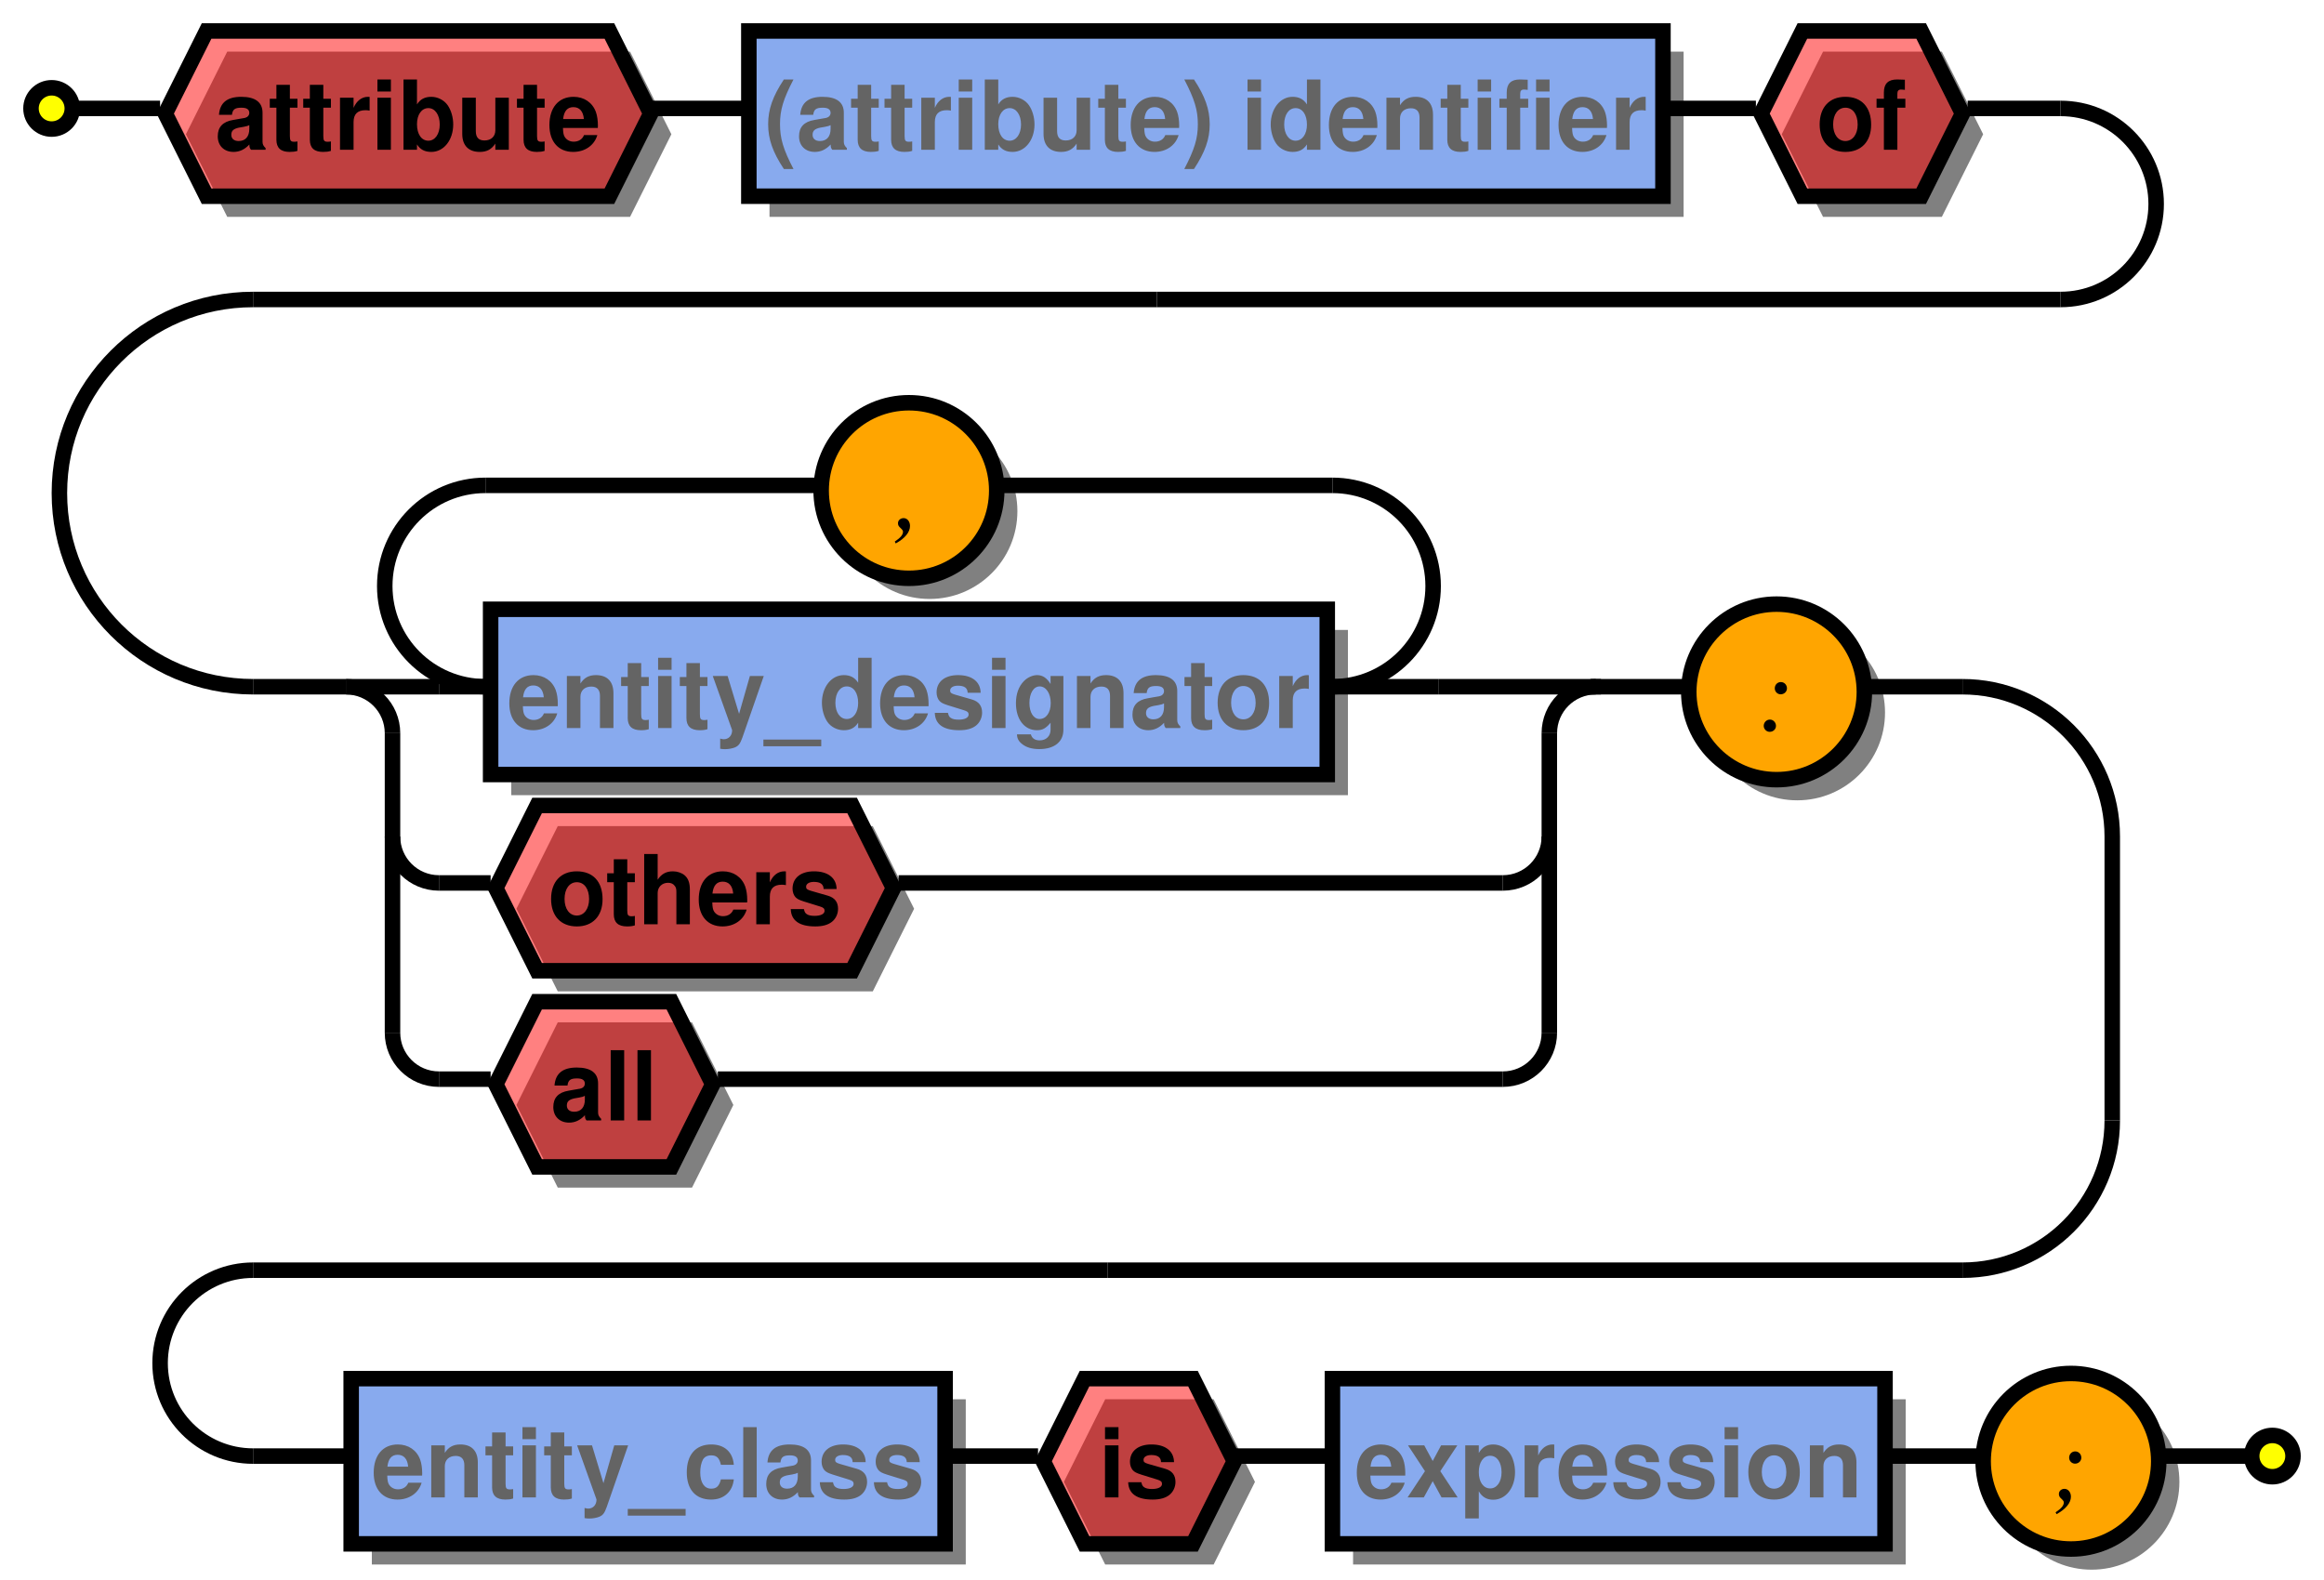
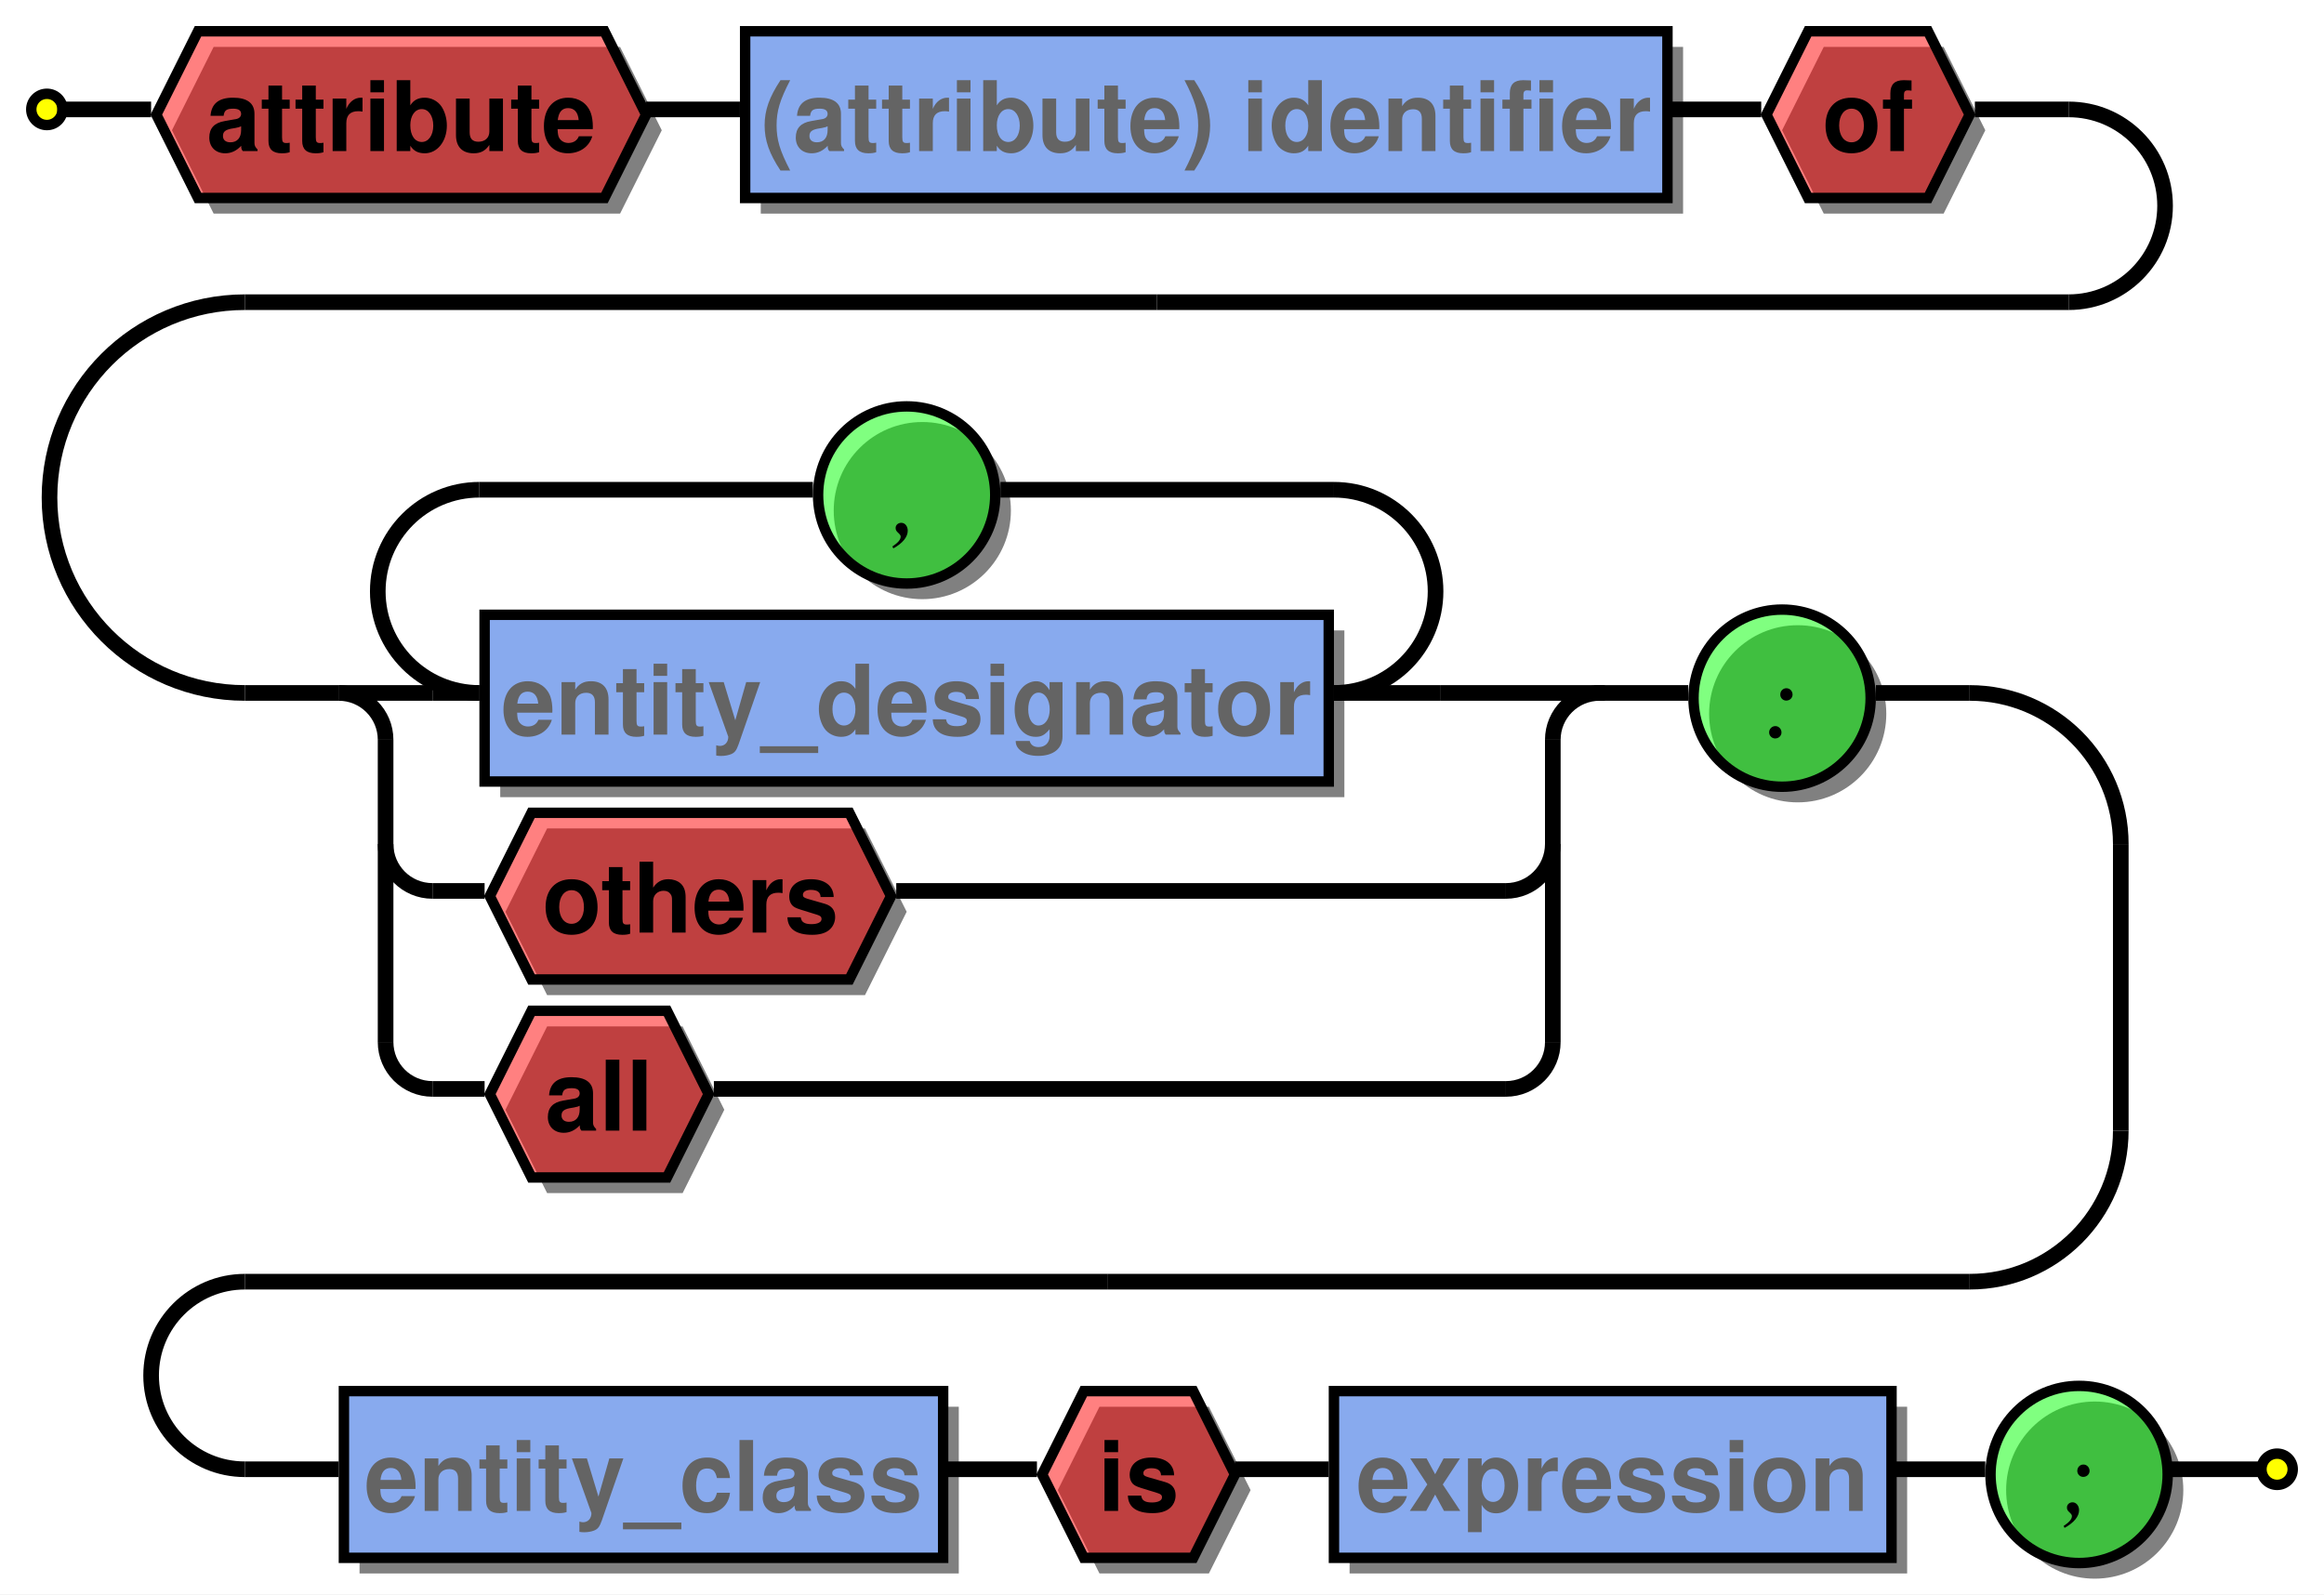
- <svg xmlns="http://www.w3.org/2000/svg" xml:space="preserve" width="450" height="306" version="1.1">
+ <svg xmlns="http://www.w3.org/2000/svg" xml:space="preserve" width="446" height="306" version="1.1">
  <style type="text/css">

.box_font {fill:#646464; text-anchor:middle;
    font-family:Helvetica; font-size:14pt; font-weight:bold; font-style:normal;}
+ .token_font {fill:#000000; text-anchor:middle;
+     font-family:Times; font-size:16pt; font-weight:normal; font-style:italic;}
.title_font {fill:#000000; text-anchor:middle;
    font-family:Helvetica; font-size:22pt; font-weight:bold; font-style:normal;}
- .bubble_font {fill:#000000; text-anchor:middle;
+ .hex_bubble_font {fill:#000000; text-anchor:middle;
    font-family:Helvetica; font-size:14pt; font-weight:bold; font-style:normal;}
- .token_font {fill:#000000; text-anchor:middle;
-     font-family:Times; font-size:16pt; font-weight:normal; font-style:italic;}
.label {fill:#000;
  text-anchor:middle;
  font-size:16pt; font-weight:bold; font-family:Sans;}
.link {fill: #0D47A1;}
.link:hover {fill: #0D47A1; text-decoration:underline;}
.link:visited {fill: #4A148C;}

</style>
  <defs>
    <marker id="arrow" markerWidth="5" markerHeight="4" refX="2.5" refY="2" orient="auto" markerUnits="strokeWidth">
      <path d="M0,0 L0.5,2 L0,4 L4.5,2 z" fill="#000000" />
    </marker>
  </defs>
  <rect width="100%" height="100%" fill="white" />
-   <path d="M44.0,42.0 H122.0 L130.0,26.0 L122.0,10.0 H44.0 L36.0,26.0 z" stroke="none" fill-opacity="0.498" fill="#000000" />
-   <rect x="149.0" y="10.0" width="177.0" height="32.0" stroke="none" fill-opacity="0.498" fill="#000000" />
-   <path d="M353.0,42.0 H376.0 L384.0,26.0 L376.0,10.0 H353.0 L345.0,26.0 z" stroke="none" fill-opacity="0.498" fill="#000000" />
-   <rect x="99.0" y="122.0" width="162.0" height="32.0" stroke="none" fill-opacity="0.498" fill="#000000" />
-   <circle cx="180.0" cy="99.0" r="17.0" stroke="none" fill-opacity="0.498" fill="#000000" />
-   <path d="M108.0,192.0 H169.0 L177.0,176.0 L169.0,160.0 H108.0 L100.0,176.0 z" stroke="none" fill-opacity="0.498" fill="#000000" />
-   <path d="M108.0,230.0 H134.0 L142.0,214.0 L134.0,198.0 H108.0 L100.0,214.0 z" stroke="none" fill-opacity="0.498" fill="#000000" />
-   <circle cx="348.0" cy="138.0" r="17.0" stroke="none" fill-opacity="0.498" fill="#000000" />
-   <rect x="72.0" y="271.0" width="115.0" height="32.0" stroke="none" fill-opacity="0.498" fill="#000000" />
-   <path d="M214.0,303.0 H235.0 L243.0,287.0 L235.0,271.0 H214.0 L206.0,287.0 z" stroke="none" fill-opacity="0.498" fill="#000000" />
-   <rect x="262.0" y="271.0" width="107.0" height="32.0" stroke="none" fill-opacity="0.498" fill="#000000" />
-   <circle cx="405.0" cy="287.0" r="17.0" stroke="none" fill-opacity="0.498" fill="#000000" />
-   <circle cx="10" cy="21.0" r="4" stroke="#000000" stroke-width="3" fill="#FFFF00" />
-   <path d="M40.0,38.0 H118.0 L126.0,22.0 L118.0,6.0 H40.0 L32.0,22.0 z" fill-opacity="0.498" stroke="#000000" stroke-width="3" fill="#FF0000" />
-   <text class="bubble_font" x="79.0" y="29.0">attribute</text>
-   <rect x="145.0" y="6.0" width="177.0" height="32.0" stroke="#000000" stroke-width="3" fill="#88AAEE" />
-   <text class="box_font" x="233.5" y="29.0">(attribute) identifier</text>
-   <line x1="126.0" y1="21.0" x2="144.0" y2="21.0" stroke="#000000" stroke-width="3" />
-   <path d="M349.0,38.0 H372.0 L380.0,22.0 L372.0,6.0 H349.0 L341.0,22.0 z" fill-opacity="0.498" stroke="#000000" stroke-width="3" fill="#FF0000" />
-   <text class="bubble_font" x="360.5" y="29.0">of</text>
-   <line x1="322.0" y1="21.0" x2="340.0" y2="21.0" stroke="#000000" stroke-width="3" />
-   <rect x="95.0" y="118.0" width="162.0" height="32.0" stroke="#000000" stroke-width="3" fill="#88AAEE" />
-   <text class="box_font" x="176.0" y="141.0">entity_designator</text>
-   <circle cx="176.0" cy="95.0" r="17.0" stroke="#000000" stroke-width="3" fill="#FFA500" />
-   <text class="token_font" x="176.0" y="102.5">,</text>
-   <line x1="94.0" y1="94.0" x2="158.0" y2="94.0" stroke="#000000" stroke-width="3" />
-   <line x1="194.0" y1="94.0" x2="258.0" y2="94.0" stroke="#000000" stroke-width="3" />
-   <line x1="85.0" y1="133.0" x2="94.0" y2="133.0" stroke="#000000" stroke-width="3" />
-   <path d="M94.0,94.0 A19.5,19.5 0 0,0 94.0,133.0" stroke="#000000" stroke-width="3" fill="none" />
-   <path d="M258.0,133.0 A19.5,19.5 0 0,0 258.0,94.0" stroke="#000000" stroke-width="3" fill="none" />
-   <line x1="258.0" y1="133.0" x2="278.5" y2="133.0" stroke="#000000" stroke-width="3" />
-   <path d="M104.0,188.0 H165.0 L173.0,172.0 L165.0,156.0 H104.0 L96.0,172.0 z" fill-opacity="0.498" stroke="#000000" stroke-width="3" fill="#FF0000" />
-   <text class="bubble_font" x="134.5" y="179.0">others</text>
-   <path d="M104.0,226.0 H130.0 L138.0,210.0 L130.0,194.0 H104.0 L96.0,210.0 z" fill-opacity="0.498" stroke="#000000" stroke-width="3" fill="#FF0000" />
-   <text class="bubble_font" x="117.0" y="217.0">all</text>
-   <line x1="67" y1="133.0" x2="85.0" y2="133.0" stroke="#000000" stroke-width="3" />
-   <line x1="278.5" y1="133.0" x2="310.0" y2="133.0" stroke="#000000" stroke-width="3" />
-   <path d="M76.0,142.0 A9,9 0 0,0 67.0,133.0" stroke="#000000" stroke-width="3" fill="none" />
-   <line x1="85" y1="171.0" x2="95" y2="171.0" stroke="#000000" stroke-width="3" />
-   <line x1="174.0" y1="171.0" x2="291.0" y2="171.0" stroke="#000000" stroke-width="3" />
-   <path d="M76.0,162.0 A9,9 0 0,0 85.0,171.0" stroke="#000000" stroke-width="3" fill="none" />
-   <path d="M291.0,171.0 A9.0,9.0 0 0,0 300.0,162.0" stroke="#000000" stroke-width="3" fill="none" />
-   <line x1="85" y1="209.0" x2="95" y2="209.0" stroke="#000000" stroke-width="3" />
-   <line x1="139.0" y1="209.0" x2="291.0" y2="209.0" stroke="#000000" stroke-width="3" />
-   <path d="M76.0,200.0 A9,9 0 0,0 85.0,209.0" stroke="#000000" stroke-width="3" fill="none" />
-   <path d="M291.0,209.0 A9.0,9.0 0 0,0 300.0,200.0" stroke="#000000" stroke-width="3" fill="none" />
-   <path d="M309.0,133.0 A9.0,9.0 0 0,0 300.0,142.0" stroke="#000000" stroke-width="3" fill="none" />
-   <line x1="76" y1="200.0" x2="76" y2="142.0" stroke="#000000" stroke-width="3" />
-   <line x1="300.0" y1="200.0" x2="300.0" y2="142.0" stroke="#000000" stroke-width="3" />
-   <circle cx="344.0" cy="134.0" r="17.0" stroke="#000000" stroke-width="3" fill="#FFA500" />
-   <text class="token_font" x="344.0" y="141.5">:</text>
-   <line x1="308.0" y1="133.0" x2="326.0" y2="133.0" stroke="#000000" stroke-width="3" />
-   <line x1="381.0" y1="21.0" x2="399.0" y2="21.0" stroke="#000000" stroke-width="3" />
-   <path d="M399.0,58.0 A18.5,18.5 0 0,0 399.0,21.0" stroke="#000000" stroke-width="3" fill="none" />
-   <line x1="399.0" y1="58.0" x2="224.0" y2="58.0" stroke="#000000" stroke-width="3" />
-   <line x1="224.0" y1="58.0" x2="49" y2="58.0" stroke="#000000" stroke-width="3" />
-   <path d="M49.0,58.0 A37.5,37.5 0 0,0 49.0,133.0" stroke="#000000" stroke-width="3" fill="none" />
-   <line x1="49" y1="133.0" x2="67" y2="133.0" stroke="#000000" stroke-width="3" />
-   <rect x="68.0" y="267.0" width="115.0" height="32.0" stroke="#000000" stroke-width="3" fill="#88AAEE" />
-   <text class="box_font" x="125.5" y="290.0">entity_class</text>
-   <path d="M210.0,299.0 H231.0 L239.0,283.0 L231.0,267.0 H210.0 L202.0,283.0 z" fill-opacity="0.498" stroke="#000000" stroke-width="3" fill="#FF0000" />
-   <text class="bubble_font" x="220.5" y="290.0">is</text>
-   <line x1="183.0" y1="282.0" x2="201.0" y2="282.0" stroke="#000000" stroke-width="3" />
-   <rect x="258.0" y="267.0" width="107.0" height="32.0" stroke="#000000" stroke-width="3" fill="#88AAEE" />
-   <text class="box_font" x="311.5" y="290.0">expression</text>
-   <line x1="239.0" y1="282.0" x2="257.0" y2="282.0" stroke="#000000" stroke-width="3" />
-   <circle cx="401.0" cy="283.0" r="17.0" stroke="#000000" stroke-width="3" fill="#FFA500" />
-   <text class="token_font" x="401.0" y="290.5">;</text>
-   <line x1="365.0" y1="282.0" x2="383.0" y2="282.0" stroke="#000000" stroke-width="3" />
-   <line x1="362.0" y1="133.0" x2="380.0" y2="133.0" stroke="#000000" stroke-width="3" />
-   <path d="M409.0,162.0 A29.0,29.0 0 0,0 380.0,133.0" stroke="#000000" stroke-width="3" fill="none" />
-   <line x1="409.0" y1="162.0" x2="409.0" y2="217.0" stroke="#000000" stroke-width="3" />
-   <path d="M380.0,246.0 A29.0,29.0 0 0,0 409.0,217.0" stroke="#000000" stroke-width="3" fill="none" />
-   <line x1="380.0" y1="246.0" x2="214.5" y2="246.0" stroke="#000000" stroke-width="3" />
-   <line x1="214.5" y1="246.0" x2="49" y2="246.0" stroke="#000000" stroke-width="3" />
-   <path d="M49.0,246.0 A18.0,18.0 0 0,0 49.0,282.0" stroke="#000000" stroke-width="3" fill="none" />
-   <line x1="49" y1="282.0" x2="67" y2="282.0" stroke="#000000" stroke-width="3" />
-   <line x1="13" y1="21.0" x2="31" y2="21.0" stroke="#000000" stroke-width="3" />
-   <circle cx="440.0" cy="282.0" r="4.0" stroke="#000000" stroke-width="3" fill="#FFFF00" />
-   <line x1="418.0" y1="282.0" x2="436.0" y2="282.0" stroke="#000000" stroke-width="3" />
+   <path d="M41.0,41.0 H119.0 L127.0,25.0 L119.0,9.0 H41.0 L33.0,25.0 z" stroke="none" fill-opacity="0.498" fill="#000000" />
+   <rect x="146.0" y="9.0" width="177.0" height="32.0" stroke="none" fill-opacity="0.498" fill="#000000" />
+   <path d="M350.0,41.0 H373.0 L381.0,25.0 L373.0,9.0 H350.0 L342.0,25.0 z" stroke="none" fill-opacity="0.498" fill="#000000" />
+   <rect x="96.0" y="121.0" width="162.0" height="32.0" stroke="none" fill-opacity="0.498" fill="#000000" />
+   <circle cx="177.0" cy="98.0" r="17.0" stroke="none" fill-opacity="0.498" fill="#000000" />
+   <path d="M105.0,191.0 H166.0 L174.0,175.0 L166.0,159.0 H105.0 L97.0,175.0 z" stroke="none" fill-opacity="0.498" fill="#000000" />
+   <path d="M105.0,229.0 H131.0 L139.0,213.0 L131.0,197.0 H105.0 L97.0,213.0 z" stroke="none" fill-opacity="0.498" fill="#000000" />
+   <circle cx="345.0" cy="137.0" r="17.0" stroke="none" fill-opacity="0.498" fill="#000000" />
+   <rect x="69.0" y="270.0" width="115.0" height="32.0" stroke="none" fill-opacity="0.498" fill="#000000" />
+   <path d="M211.0,302.0 H232.0 L240.0,286.0 L232.0,270.0 H211.0 L203.0,286.0 z" stroke="none" fill-opacity="0.498" fill="#000000" />
+   <rect x="259.0" y="270.0" width="107.0" height="32.0" stroke="none" fill-opacity="0.498" fill="#000000" />
+   <circle cx="402.0" cy="286.0" r="17.0" stroke="none" fill-opacity="0.498" fill="#000000" />
+   <circle cx="9" cy="21.0" r="3" stroke="#000000" stroke-width="2" fill="#FFFF00" />
+   <path d="M38.0,38.0 H116.0 L124.0,22.0 L116.0,6.0 H38.0 L30.0,22.0 z" fill-opacity="0.498" stroke="#000000" stroke-width="2" fill="#FF0000" />
+   <text class="hex_bubble_font" x="77.0" y="29.0">attribute</text>
+   <rect x="143.0" y="6.0" width="177.0" height="32.0" stroke="#000000" stroke-width="2" fill="#88AAEE" />
+   <text class="box_font" x="231.5" y="29.0">(attribute) identifier</text>
+   <line x1="124.0" y1="21.0" x2="142.0" y2="21.0" stroke="#000000" stroke-width="3" />
+   <path d="M347.0,38.0 H370.0 L378.0,22.0 L370.0,6.0 H347.0 L339.0,22.0 z" fill-opacity="0.498" stroke="#000000" stroke-width="2" fill="#FF0000" />
+   <text class="hex_bubble_font" x="358.5" y="29.0">of</text>
+   <line x1="320.0" y1="21.0" x2="338.0" y2="21.0" stroke="#000000" stroke-width="3" />
+   <rect x="93.0" y="118.0" width="162.0" height="32.0" stroke="#000000" stroke-width="2" fill="#88AAEE" />
+   <text class="box_font" x="174.0" y="141.0">entity_designator</text>
+   <circle cx="174.0" cy="95.0" r="17.0" fill-opacity="0.498" stroke="#000000" stroke-width="2" fill="#00FF00" />
+   <text class="token_font" x="174.0" y="102.5">,</text>
+   <line x1="92.0" y1="94.0" x2="156.0" y2="94.0" stroke="#000000" stroke-width="3" />
+   <line x1="192.0" y1="94.0" x2="256.0" y2="94.0" stroke="#000000" stroke-width="3" />
+   <line x1="83.0" y1="133.0" x2="92.0" y2="133.0" stroke="#000000" stroke-width="3" />
+   <path d="M92.0,94.0 A19.5,19.5 0 0,0 92.0,133.0" stroke="#000000" stroke-width="3" fill="none" />
+   <path d="M256.0,133.0 A19.5,19.5 0 0,0 256.0,94.0" stroke="#000000" stroke-width="3" fill="none" />
+   <line x1="256.0" y1="133.0" x2="276.5" y2="133.0" stroke="#000000" stroke-width="3" />
+   <path d="M102.0,188.0 H163.0 L171.0,172.0 L163.0,156.0 H102.0 L94.0,172.0 z" fill-opacity="0.498" stroke="#000000" stroke-width="2" fill="#FF0000" />
+   <text class="hex_bubble_font" x="132.5" y="179.0">others</text>
+   <path d="M102.0,226.0 H128.0 L136.0,210.0 L128.0,194.0 H102.0 L94.0,210.0 z" fill-opacity="0.498" stroke="#000000" stroke-width="2" fill="#FF0000" />
+   <text class="hex_bubble_font" x="115.0" y="217.0">all</text>
+   <line x1="65" y1="133.0" x2="83.0" y2="133.0" stroke="#000000" stroke-width="3" />
+   <line x1="276.5" y1="133.0" x2="308.0" y2="133.0" stroke="#000000" stroke-width="3" />
+   <path d="M74.0,142.0 A9,9 0 0,0 65.0,133.0" stroke="#000000" stroke-width="3" fill="none" />
+   <line x1="83" y1="171.0" x2="93" y2="171.0" stroke="#000000" stroke-width="3" />
+   <line x1="172.0" y1="171.0" x2="289.0" y2="171.0" stroke="#000000" stroke-width="3" />
+   <path d="M74.0,162.0 A9,9 0 0,0 83.0,171.0" stroke="#000000" stroke-width="3" fill="none" />
+   <path d="M289.0,171.0 A9.0,9.0 0 0,0 298.0,162.0" stroke="#000000" stroke-width="3" fill="none" />
+   <line x1="83" y1="209.0" x2="93" y2="209.0" stroke="#000000" stroke-width="3" />
+   <line x1="137.0" y1="209.0" x2="289.0" y2="209.0" stroke="#000000" stroke-width="3" />
+   <path d="M74.0,200.0 A9,9 0 0,0 83.0,209.0" stroke="#000000" stroke-width="3" fill="none" />
+   <path d="M289.0,209.0 A9.0,9.0 0 0,0 298.0,200.0" stroke="#000000" stroke-width="3" fill="none" />
+   <path d="M307.0,133.0 A9.0,9.0 0 0,0 298.0,142.0" stroke="#000000" stroke-width="3" fill="none" />
+   <line x1="74" y1="200.0" x2="74" y2="142.0" stroke="#000000" stroke-width="3" />
+   <line x1="298.0" y1="200.0" x2="298.0" y2="142.0" stroke="#000000" stroke-width="3" />
+   <circle cx="342.0" cy="134.0" r="17.0" fill-opacity="0.498" stroke="#000000" stroke-width="2" fill="#00FF00" />
+   <text class="token_font" x="342.0" y="141.5">:</text>
+   <line x1="306.0" y1="133.0" x2="324.0" y2="133.0" stroke="#000000" stroke-width="3" />
+   <line x1="379.0" y1="21.0" x2="397.0" y2="21.0" stroke="#000000" stroke-width="3" />
+   <path d="M397.0,58.0 A18.5,18.5 0 0,0 397.0,21.0" stroke="#000000" stroke-width="3" fill="none" />
+   <line x1="397.0" y1="58.0" x2="222.0" y2="58.0" stroke="#000000" stroke-width="3" />
+   <line x1="222.0" y1="58.0" x2="47" y2="58.0" stroke="#000000" stroke-width="3" />
+   <path d="M47.0,58.0 A37.5,37.5 0 0,0 47.0,133.0" stroke="#000000" stroke-width="3" fill="none" />
+   <line x1="47" y1="133.0" x2="65" y2="133.0" stroke="#000000" stroke-width="3" />
+   <rect x="66.0" y="267.0" width="115.0" height="32.0" stroke="#000000" stroke-width="2" fill="#88AAEE" />
+   <text class="box_font" x="123.5" y="290.0">entity_class</text>
+   <path d="M208.0,299.0 H229.0 L237.0,283.0 L229.0,267.0 H208.0 L200.0,283.0 z" fill-opacity="0.498" stroke="#000000" stroke-width="2" fill="#FF0000" />
+   <text class="hex_bubble_font" x="218.5" y="290.0">is</text>
+   <line x1="181.0" y1="282.0" x2="199.0" y2="282.0" stroke="#000000" stroke-width="3" />
+   <rect x="256.0" y="267.0" width="107.0" height="32.0" stroke="#000000" stroke-width="2" fill="#88AAEE" />
+   <text class="box_font" x="309.5" y="290.0">expression</text>
+   <line x1="237.0" y1="282.0" x2="255.0" y2="282.0" stroke="#000000" stroke-width="3" />
+   <circle cx="399.0" cy="283.0" r="17.0" fill-opacity="0.498" stroke="#000000" stroke-width="2" fill="#00FF00" />
+   <text class="token_font" x="399.0" y="290.5">;</text>
+   <line x1="363.0" y1="282.0" x2="381.0" y2="282.0" stroke="#000000" stroke-width="3" />
+   <line x1="360.0" y1="133.0" x2="378.0" y2="133.0" stroke="#000000" stroke-width="3" />
+   <path d="M407.0,162.0 A29.0,29.0 0 0,0 378.0,133.0" stroke="#000000" stroke-width="3" fill="none" />
+   <line x1="407.0" y1="162.0" x2="407.0" y2="217.0" stroke="#000000" stroke-width="3" />
+   <path d="M378.0,246.0 A29.0,29.0 0 0,0 407.0,217.0" stroke="#000000" stroke-width="3" fill="none" />
+   <line x1="378.0" y1="246.0" x2="212.5" y2="246.0" stroke="#000000" stroke-width="3" />
+   <line x1="212.5" y1="246.0" x2="47" y2="246.0" stroke="#000000" stroke-width="3" />
+   <path d="M47.0,246.0 A18.0,18.0 0 0,0 47.0,282.0" stroke="#000000" stroke-width="3" fill="none" />
+   <line x1="47" y1="282.0" x2="65" y2="282.0" stroke="#000000" stroke-width="3" />
+   <line x1="11" y1="21.0" x2="29" y2="21.0" stroke="#000000" stroke-width="3" />
+   <circle cx="437.0" cy="282.0" r="3.0" stroke="#000000" stroke-width="2" fill="#FFFF00" />
+   <line x1="416.0" y1="282.0" x2="434.0" y2="282.0" stroke="#000000" stroke-width="3" />
</svg>
